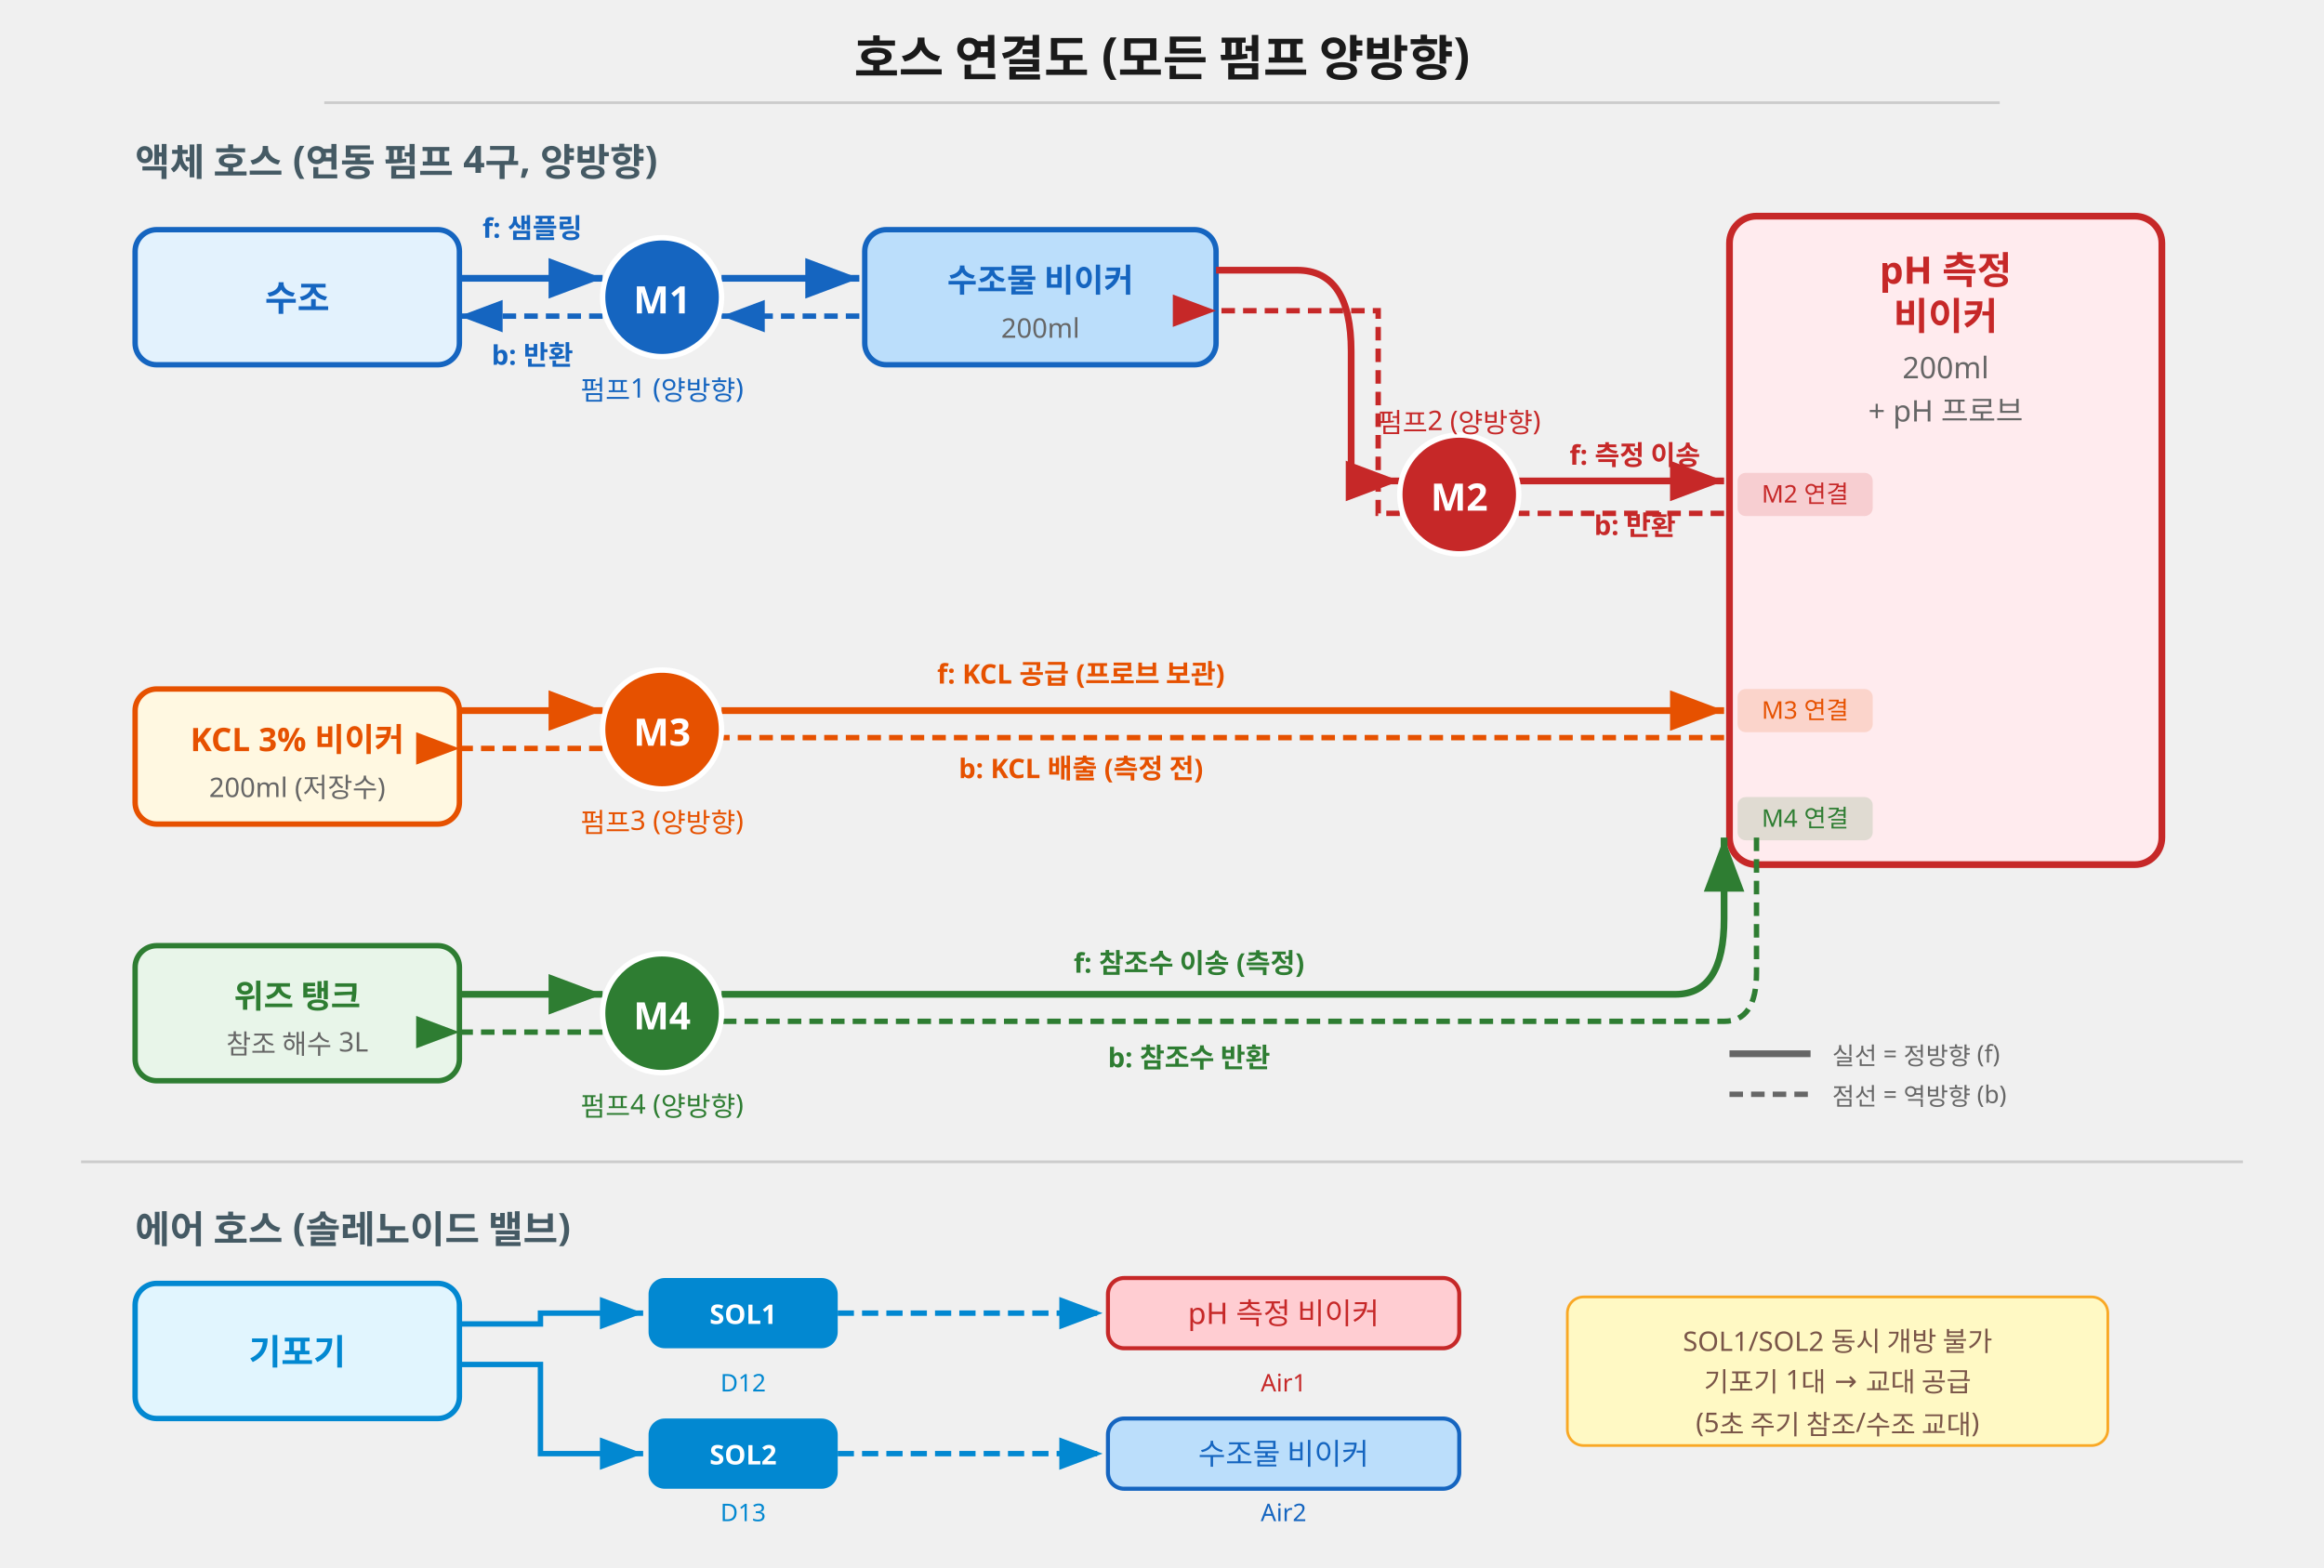
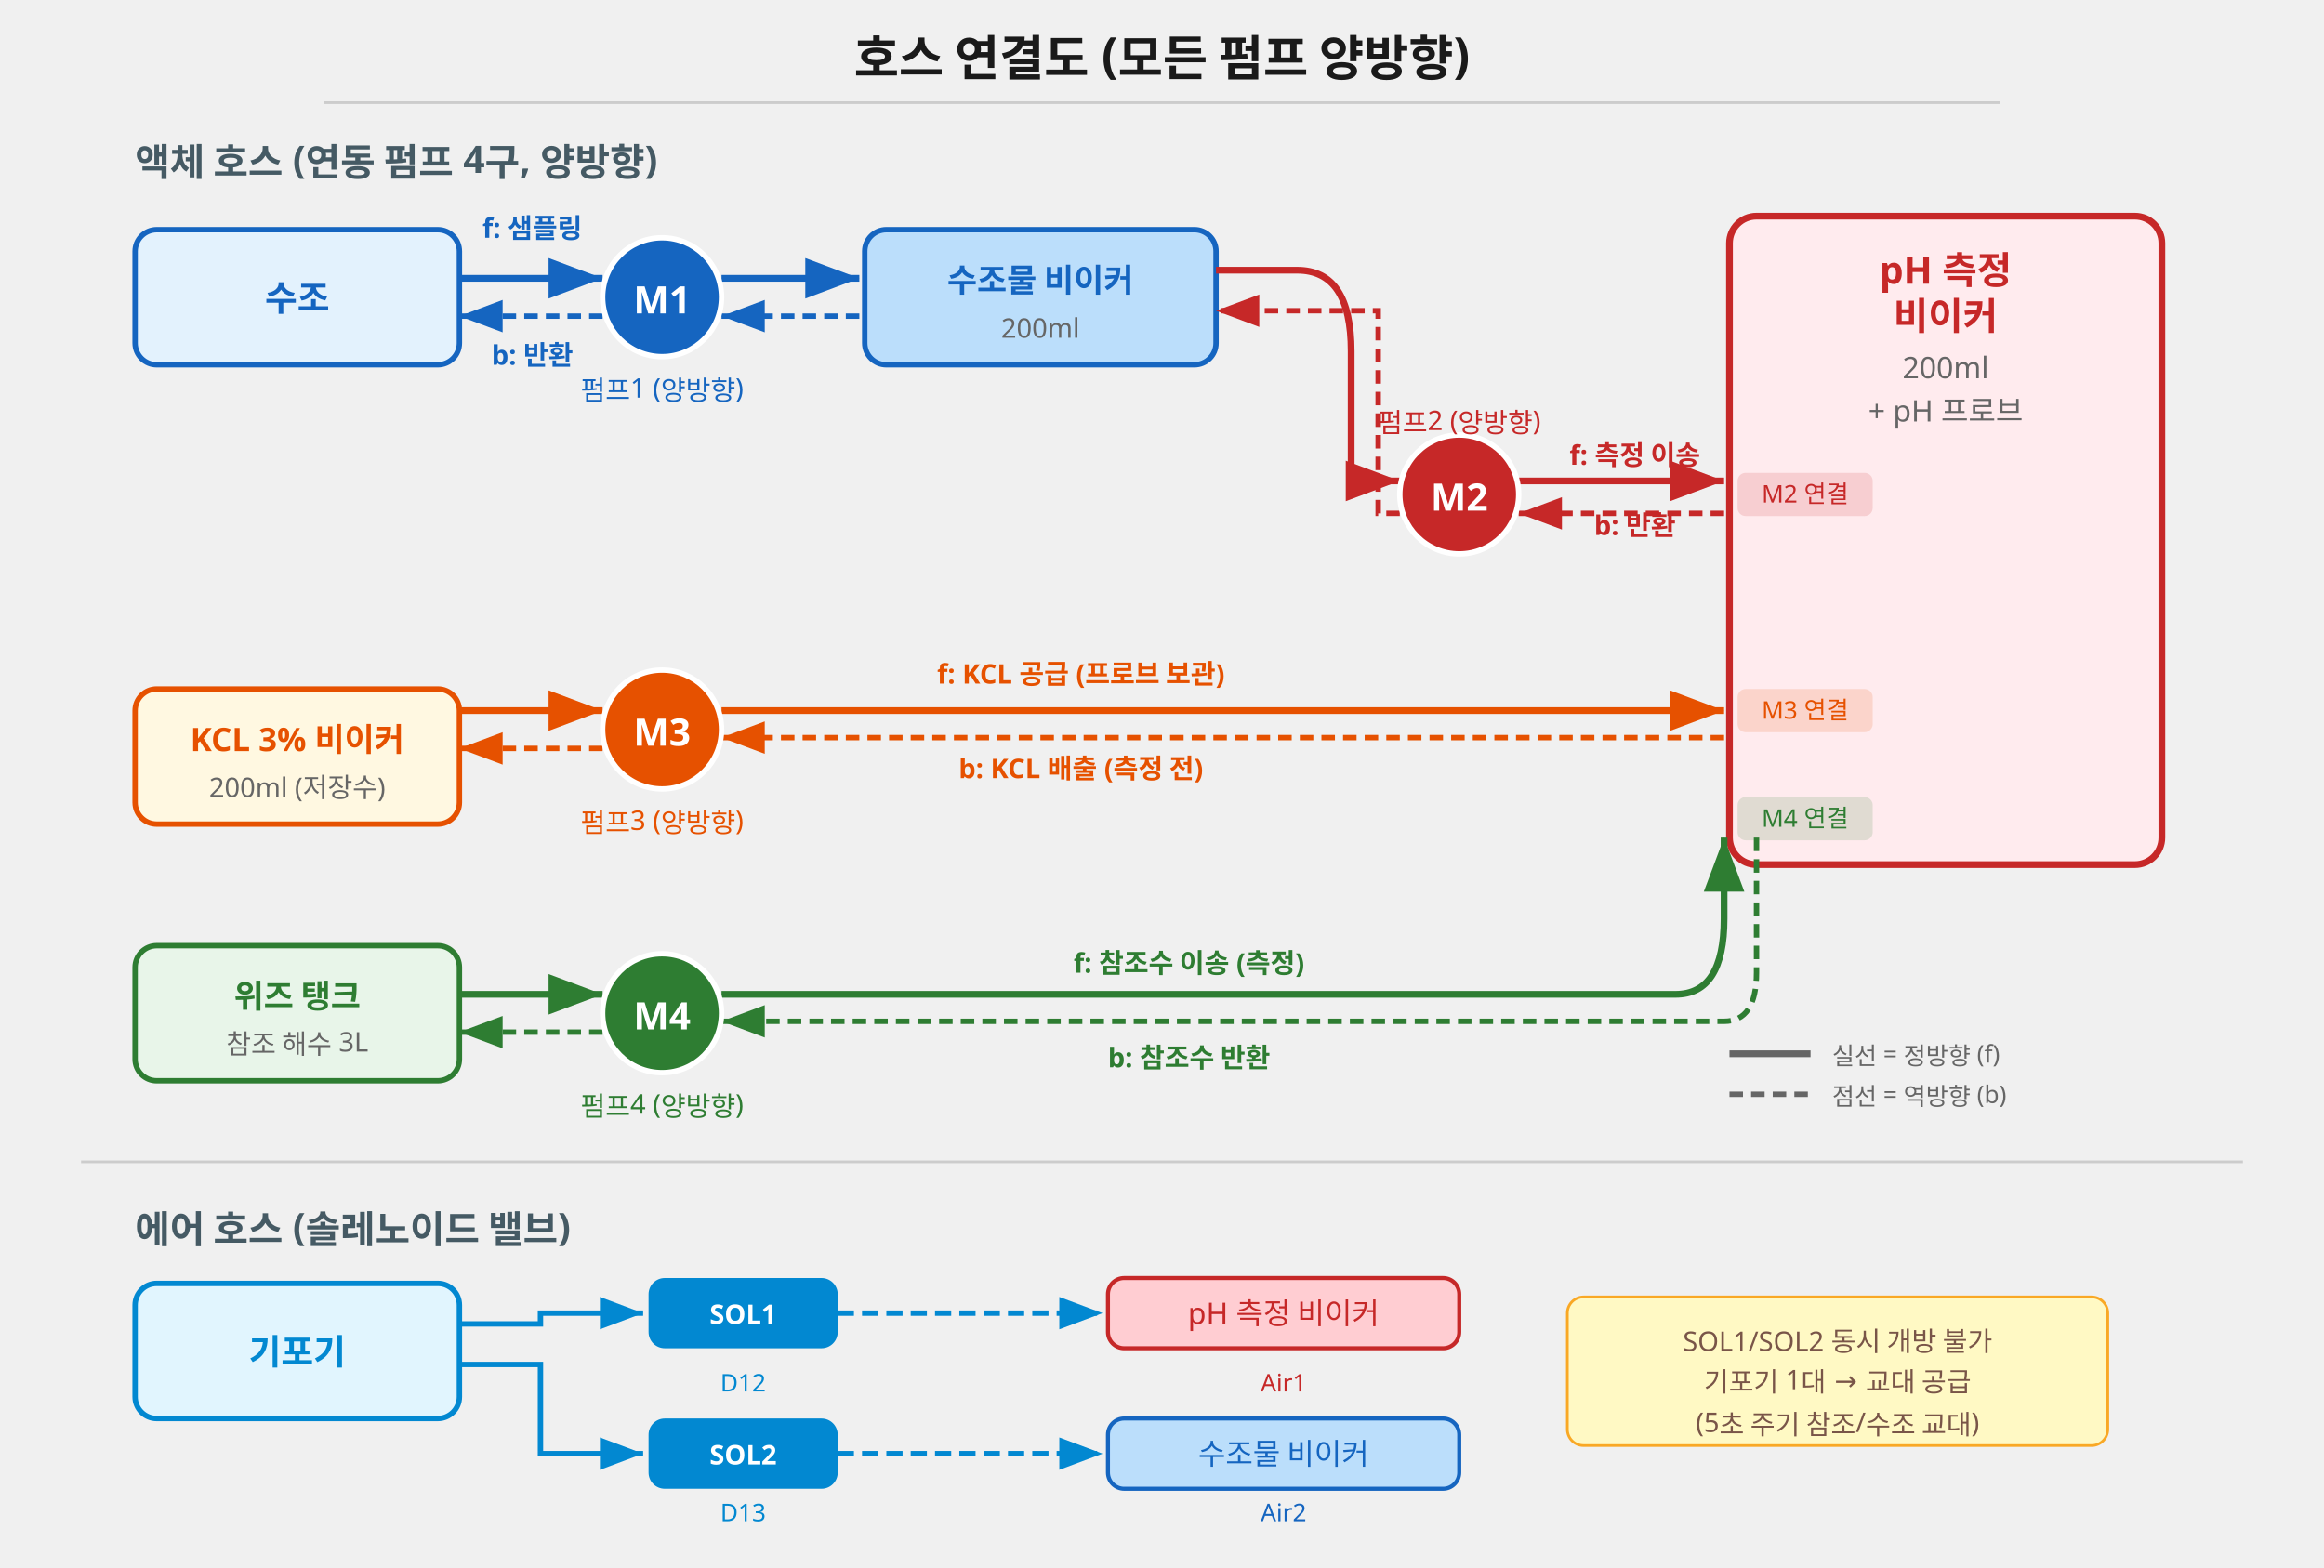
<svg xmlns="http://www.w3.org/2000/svg" viewBox="0 0 860 580" font-family="'Malgun Gothic', 'Apple SD Gothic Neo', sans-serif" font-size="12">
  <defs>
    <marker id="arr-b" markerWidth="8" markerHeight="6" refX="8" refY="3" orient="auto">
      <path d="M0,0 L8,3 L0,6 Z" fill="#1565C0" />
    </marker>
    <marker id="arr-b-rev" markerWidth="8" markerHeight="6" refX="0" refY="3" orient="auto">
      <path d="M8,0 L0,3 L8,6 Z" fill="#1565C0" />
    </marker>
    <marker id="arr-r" markerWidth="8" markerHeight="6" refX="8" refY="3" orient="auto">
      <path d="M0,0 L8,3 L0,6 Z" fill="#C62828" />
    </marker>
    <marker id="arr-r-rev" markerWidth="8" markerHeight="6" refX="0" refY="3" orient="auto">
      <path d="M8,0 L0,3 L8,6 Z" fill="#C62828" />
    </marker>
    <marker id="arr-o" markerWidth="8" markerHeight="6" refX="8" refY="3" orient="auto">
      <path d="M0,0 L8,3 L0,6 Z" fill="#E65100" />
    </marker>
    <marker id="arr-o-rev" markerWidth="8" markerHeight="6" refX="0" refY="3" orient="auto">
      <path d="M8,0 L0,3 L8,6 Z" fill="#E65100" />
    </marker>
    <marker id="arr-g" markerWidth="8" markerHeight="6" refX="8" refY="3" orient="auto">
      <path d="M0,0 L8,3 L0,6 Z" fill="#2E7D32" />
    </marker>
    <marker id="arr-g-rev" markerWidth="8" markerHeight="6" refX="0" refY="3" orient="auto">
      <path d="M8,0 L0,3 L8,6 Z" fill="#2E7D32" />
    </marker>
    <marker id="arr-air" markerWidth="8" markerHeight="6" refX="8" refY="3" orient="auto">
      <path d="M0,0 L8,3 L0,6 Z" fill="#0288D1" />
    </marker>
  </defs>
  <text x="430" y="28" text-anchor="middle" font-size="18" font-weight="bold" fill="#1a1a1a">호스 연결도 (모든 펌프 양방향)</text>
  <line x1="120" y1="38" x2="740" y2="38" stroke="#ccc" stroke-width="1" />
  <text x="50" y="65" font-size="14" font-weight="bold" fill="#455A64">액체 호스 (연동 펌프 4구, 양방향)</text>
  <rect x="640" y="80" width="160" height="240" rx="10" fill="#FFEBEE" stroke="#C62828" stroke-width="2.5" />
  <text x="720" y="105" text-anchor="middle" font-size="14" font-weight="bold" fill="#C62828">pH 측정</text>
  <text x="720" y="122" text-anchor="middle" font-size="14" font-weight="bold" fill="#C62828">비이커</text>
  <text x="720" y="140" text-anchor="middle" font-size="11" fill="#666">200ml</text>
  <text x="720" y="156" text-anchor="middle" font-size="11" fill="#666">+ pH 프로브</text>
  <rect x="643" y="175" width="50" height="16" rx="3" fill="#C62828" opacity="0.15" />
  <text x="668" y="186" text-anchor="middle" font-size="9" fill="#C62828">M2 연결</text>
  <rect x="643" y="255" width="50" height="16" rx="3" fill="#E65100" opacity="0.15" />
  <text x="668" y="266" text-anchor="middle" font-size="9" fill="#E65100">M3 연결</text>
  <rect x="643" y="295" width="50" height="16" rx="3" fill="#2E7D32" opacity="0.15" />
  <text x="668" y="306" text-anchor="middle" font-size="9" fill="#2E7D32">M4 연결</text>
  <rect x="50" y="85" width="120" height="50" rx="8" fill="#E3F2FD" stroke="#1565C0" stroke-width="2" />
  <text x="110" y="115" text-anchor="middle" font-size="13" font-weight="bold" fill="#1565C0">수조</text>
  <rect x="320" y="85" width="130" height="50" rx="8" fill="#BBDEFB" stroke="#1565C0" stroke-width="2" />
  <text x="385" y="108" text-anchor="middle" font-size="12" font-weight="bold" fill="#1565C0">수조물 비이커</text>
  <text x="385" y="125" text-anchor="middle" font-size="10" fill="#666">200ml</text>
  <line x1="170" y1="103" x2="223" y2="103" stroke="#1565C0" stroke-width="2.5" marker-end="url(#arr-b)" />
  <line x1="267" y1="103" x2="318" y2="103" stroke="#1565C0" stroke-width="2.5" marker-end="url(#arr-b)" />
  <line x1="223" y1="117" x2="170" y2="117" stroke="#1565C0" stroke-width="2" stroke-dasharray="5,3" marker-end="url(#arr-b)" />
  <line x1="318" y1="117" x2="267" y2="117" stroke="#1565C0" stroke-width="2" stroke-dasharray="5,3" marker-end="url(#arr-b)" />
  <circle cx="245" cy="110" r="22" fill="#1565C0" stroke="white" stroke-width="2" />
  <text x="245" y="116" text-anchor="middle" font-size="14" fill="white" font-weight="bold">M1</text>
  <text x="245" y="148" text-anchor="middle" font-size="10" fill="#1565C0">펌프1 (양방향)</text>
  <text x="197" y="88" text-anchor="middle" font-size="10" fill="#1565C0" font-weight="bold">f: 샘플링</text>
  <text x="197" y="135" text-anchor="middle" font-size="10" fill="#1565C0" font-weight="bold">b: 반환</text>
  <path d="M450,100 L480,100 Q500,100 500,130 L500,178 L518,178" fill="none" stroke="#C62828" stroke-width="2.5" marker-end="url(#arr-r)" />
  <path d="M562,178 L638,178" fill="none" stroke="#C62828" stroke-width="2.5" marker-end="url(#arr-r)" />
-   <path d="M638,190 L562,190" fill="none" stroke="#C62828" stroke-width="2" stroke-dasharray="5,3" marker-end="url(#arr-r-rev)" />
-   <path d="M518,190 L510,190 Q510,145 510,115 L460,115 L450,115" fill="none" stroke="#C62828" stroke-width="2" stroke-dasharray="5,3" marker-end="url(#arr-r-rev)" />
+   <path d="M638,190 L562,190" fill="none" stroke="#C62828" stroke-width="2" stroke-dasharray="5,3" marker-end="url(#arr-r)" />
+   <path d="M518,190 L510,190 Q510,145 510,115 L460,115 L450,115" fill="none" stroke="#C62828" stroke-width="2" stroke-dasharray="5,3" marker-end="url(#arr-r)" />
  <circle cx="540" cy="183" r="22" fill="#C62828" stroke="white" stroke-width="2" />
  <text x="540" y="189" text-anchor="middle" font-size="14" fill="white" font-weight="bold">M2</text>
  <text x="540" y="160" text-anchor="middle" font-size="10" fill="#C62828">펌프2 (양방향)</text>
  <text x="605" y="172" text-anchor="middle" font-size="10" fill="#C62828" font-weight="bold">f: 측정 이송</text>
  <text x="605" y="198" text-anchor="middle" font-size="10" fill="#C62828" font-weight="bold">b: 반환</text>
  <rect x="50" y="255" width="120" height="50" rx="8" fill="#FFF8E1" stroke="#E65100" stroke-width="2" />
  <text x="110" y="278" text-anchor="middle" font-size="12" font-weight="bold" fill="#E65100">KCL 3% 비이커</text>
  <text x="110" y="295" text-anchor="middle" font-size="10" fill="#666">200ml (저장수)</text>
  <line x1="170" y1="263" x2="223" y2="263" stroke="#E65100" stroke-width="2.5" marker-end="url(#arr-o)" />
  <path d="M267,263 L638,263" fill="none" stroke="#E65100" stroke-width="2.5" marker-end="url(#arr-o)" />
-   <line x1="223" y1="277" x2="170" y2="277" stroke="#E65100" stroke-width="2" stroke-dasharray="5,3" marker-end="url(#arr-o-rev)" />
-   <path d="M638,273 L267,273" fill="none" stroke="#E65100" stroke-width="2" stroke-dasharray="5,3" marker-end="url(#arr-o-rev)" />
+   <line x1="223" y1="277" x2="170" y2="277" stroke="#E65100" stroke-width="2" stroke-dasharray="5,3" marker-end="url(#arr-o)" />
+   <path d="M638,273 L267,273" fill="none" stroke="#E65100" stroke-width="2" stroke-dasharray="5,3" marker-end="url(#arr-o)" />
  <circle cx="245" cy="270" r="22" fill="#E65100" stroke="white" stroke-width="2" />
  <text x="245" y="276" text-anchor="middle" font-size="14" fill="white" font-weight="bold">M3</text>
  <text x="245" y="308" text-anchor="middle" font-size="10" fill="#E65100">펌프3 (양방향)</text>
  <text x="400" y="253" text-anchor="middle" font-size="10" fill="#E65100" font-weight="bold">f: KCL 공급 (프로브 보관)</text>
  <text x="400" y="288" text-anchor="middle" font-size="10" fill="#E65100" font-weight="bold">b: KCL 배출 (측정 전)</text>
  <rect x="50" y="350" width="120" height="50" rx="8" fill="#E8F5E9" stroke="#2E7D32" stroke-width="2" />
  <text x="110" y="373" text-anchor="middle" font-size="12" font-weight="bold" fill="#2E7D32">위즈 탱크</text>
  <text x="110" y="390" text-anchor="middle" font-size="10" fill="#666">참조 해수 3L</text>
  <line x1="170" y1="368" x2="223" y2="368" stroke="#2E7D32" stroke-width="2.5" marker-end="url(#arr-g)" />
  <path d="M267,368 L620,368 Q638,368 638,340 L638,310" fill="none" stroke="#2E7D32" stroke-width="2.5" marker-end="url(#arr-g)" />
-   <line x1="223" y1="382" x2="170" y2="382" stroke="#2E7D32" stroke-width="2" stroke-dasharray="5,3" marker-end="url(#arr-g-rev)" />
-   <path d="M650,310 L650,360 Q650,378 638,378 L267,378" fill="none" stroke="#2E7D32" stroke-width="2" stroke-dasharray="5,3" marker-end="url(#arr-g-rev)" />
+   <line x1="223" y1="382" x2="170" y2="382" stroke="#2E7D32" stroke-width="2" stroke-dasharray="5,3" marker-end="url(#arr-g)" />
+   <path d="M650,310 L650,360 Q650,378 638,378 L267,378" fill="none" stroke="#2E7D32" stroke-width="2" stroke-dasharray="5,3" marker-end="url(#arr-g)" />
  <circle cx="245" cy="375" r="22" fill="#2E7D32" stroke="white" stroke-width="2" />
  <text x="245" y="381" text-anchor="middle" font-size="14" fill="white" font-weight="bold">M4</text>
  <text x="245" y="413" text-anchor="middle" font-size="10" fill="#2E7D32">펌프4 (양방향)</text>
  <text x="440" y="360" text-anchor="middle" font-size="10" fill="#2E7D32" font-weight="bold">f: 참조수 이송 (측정)</text>
  <text x="440" y="395" text-anchor="middle" font-size="10" fill="#2E7D32" font-weight="bold">b: 참조수 반환</text>
  <line x1="30" y1="430" x2="830" y2="430" stroke="#ccc" stroke-width="1" />
  <text x="50" y="460" font-size="14" font-weight="bold" fill="#455A64">에어 호스 (솔레노이드 밸브)</text>
  <rect x="50" y="475" width="120" height="50" rx="8" fill="#E1F5FE" stroke="#0288D1" stroke-width="2" />
  <text x="110" y="505" text-anchor="middle" font-size="13" font-weight="bold" fill="#0288D1">기포기</text>
  <rect x="240" y="473" width="70" height="26" rx="6" fill="#0288D1" />
  <text x="275" y="490" text-anchor="middle" font-size="10" fill="white" font-weight="bold">SOL1</text>
  <text x="275" y="515" text-anchor="middle" font-size="9" fill="#0288D1">D12</text>
  <path d="M170,490 L200,490 L200,486 L238,486" fill="none" stroke="#0288D1" stroke-width="2" marker-end="url(#arr-air)" />
  <rect x="410" y="473" width="130" height="26" rx="6" fill="#FFCDD2" stroke="#C62828" stroke-width="1.5" />
  <text x="475" y="490" text-anchor="middle" font-size="11" fill="#C62828">pH 측정 비이커</text>
  <text x="475" y="515" text-anchor="middle" font-size="9" fill="#C62828">Air1</text>
  <line x1="310" y1="486" x2="408" y2="486" stroke="#0288D1" stroke-width="2" stroke-dasharray="6,3" marker-end="url(#arr-air)" />
  <rect x="240" y="525" width="70" height="26" rx="6" fill="#0288D1" />
  <text x="275" y="542" text-anchor="middle" font-size="10" fill="white" font-weight="bold">SOL2</text>
  <text x="275" y="563" text-anchor="middle" font-size="9" fill="#0288D1">D13</text>
  <path d="M170,505 L200,505 L200,538 L238,538" fill="none" stroke="#0288D1" stroke-width="2" marker-end="url(#arr-air)" />
  <rect x="410" y="525" width="130" height="26" rx="6" fill="#BBDEFB" stroke="#1565C0" stroke-width="1.5" />
  <text x="475" y="542" text-anchor="middle" font-size="11" fill="#1565C0">수조물 비이커</text>
  <text x="475" y="563" text-anchor="middle" font-size="9" fill="#1565C0">Air2</text>
  <line x1="310" y1="538" x2="408" y2="538" stroke="#0288D1" stroke-width="2" stroke-dasharray="6,3" marker-end="url(#arr-air)" />
  <rect x="580" y="480" width="200" height="55" rx="6" fill="#FFF9C4" stroke="#F9A825" stroke-width="1" />
  <text x="680" y="500" text-anchor="middle" font-size="10" fill="#795548">SOL1/SOL2 동시 개방 불가</text>
  <text x="680" y="515" text-anchor="middle" font-size="10" fill="#795548">기포기 1대 → 교대 공급</text>
  <text x="680" y="530" text-anchor="middle" font-size="10" fill="#795548">(5초 주기 참조/수조 교대)</text>
  <line x1="640" y1="390" x2="670" y2="390" stroke="#666" stroke-width="2.5" />
  <text x="678" y="394" font-size="9" fill="#666">실선 = 정방향 (f)</text>
  <line x1="640" y1="405" x2="670" y2="405" stroke="#666" stroke-width="2" stroke-dasharray="5,3" />
  <text x="678" y="409" font-size="9" fill="#666">점선 = 역방향 (b)</text>
</svg>
